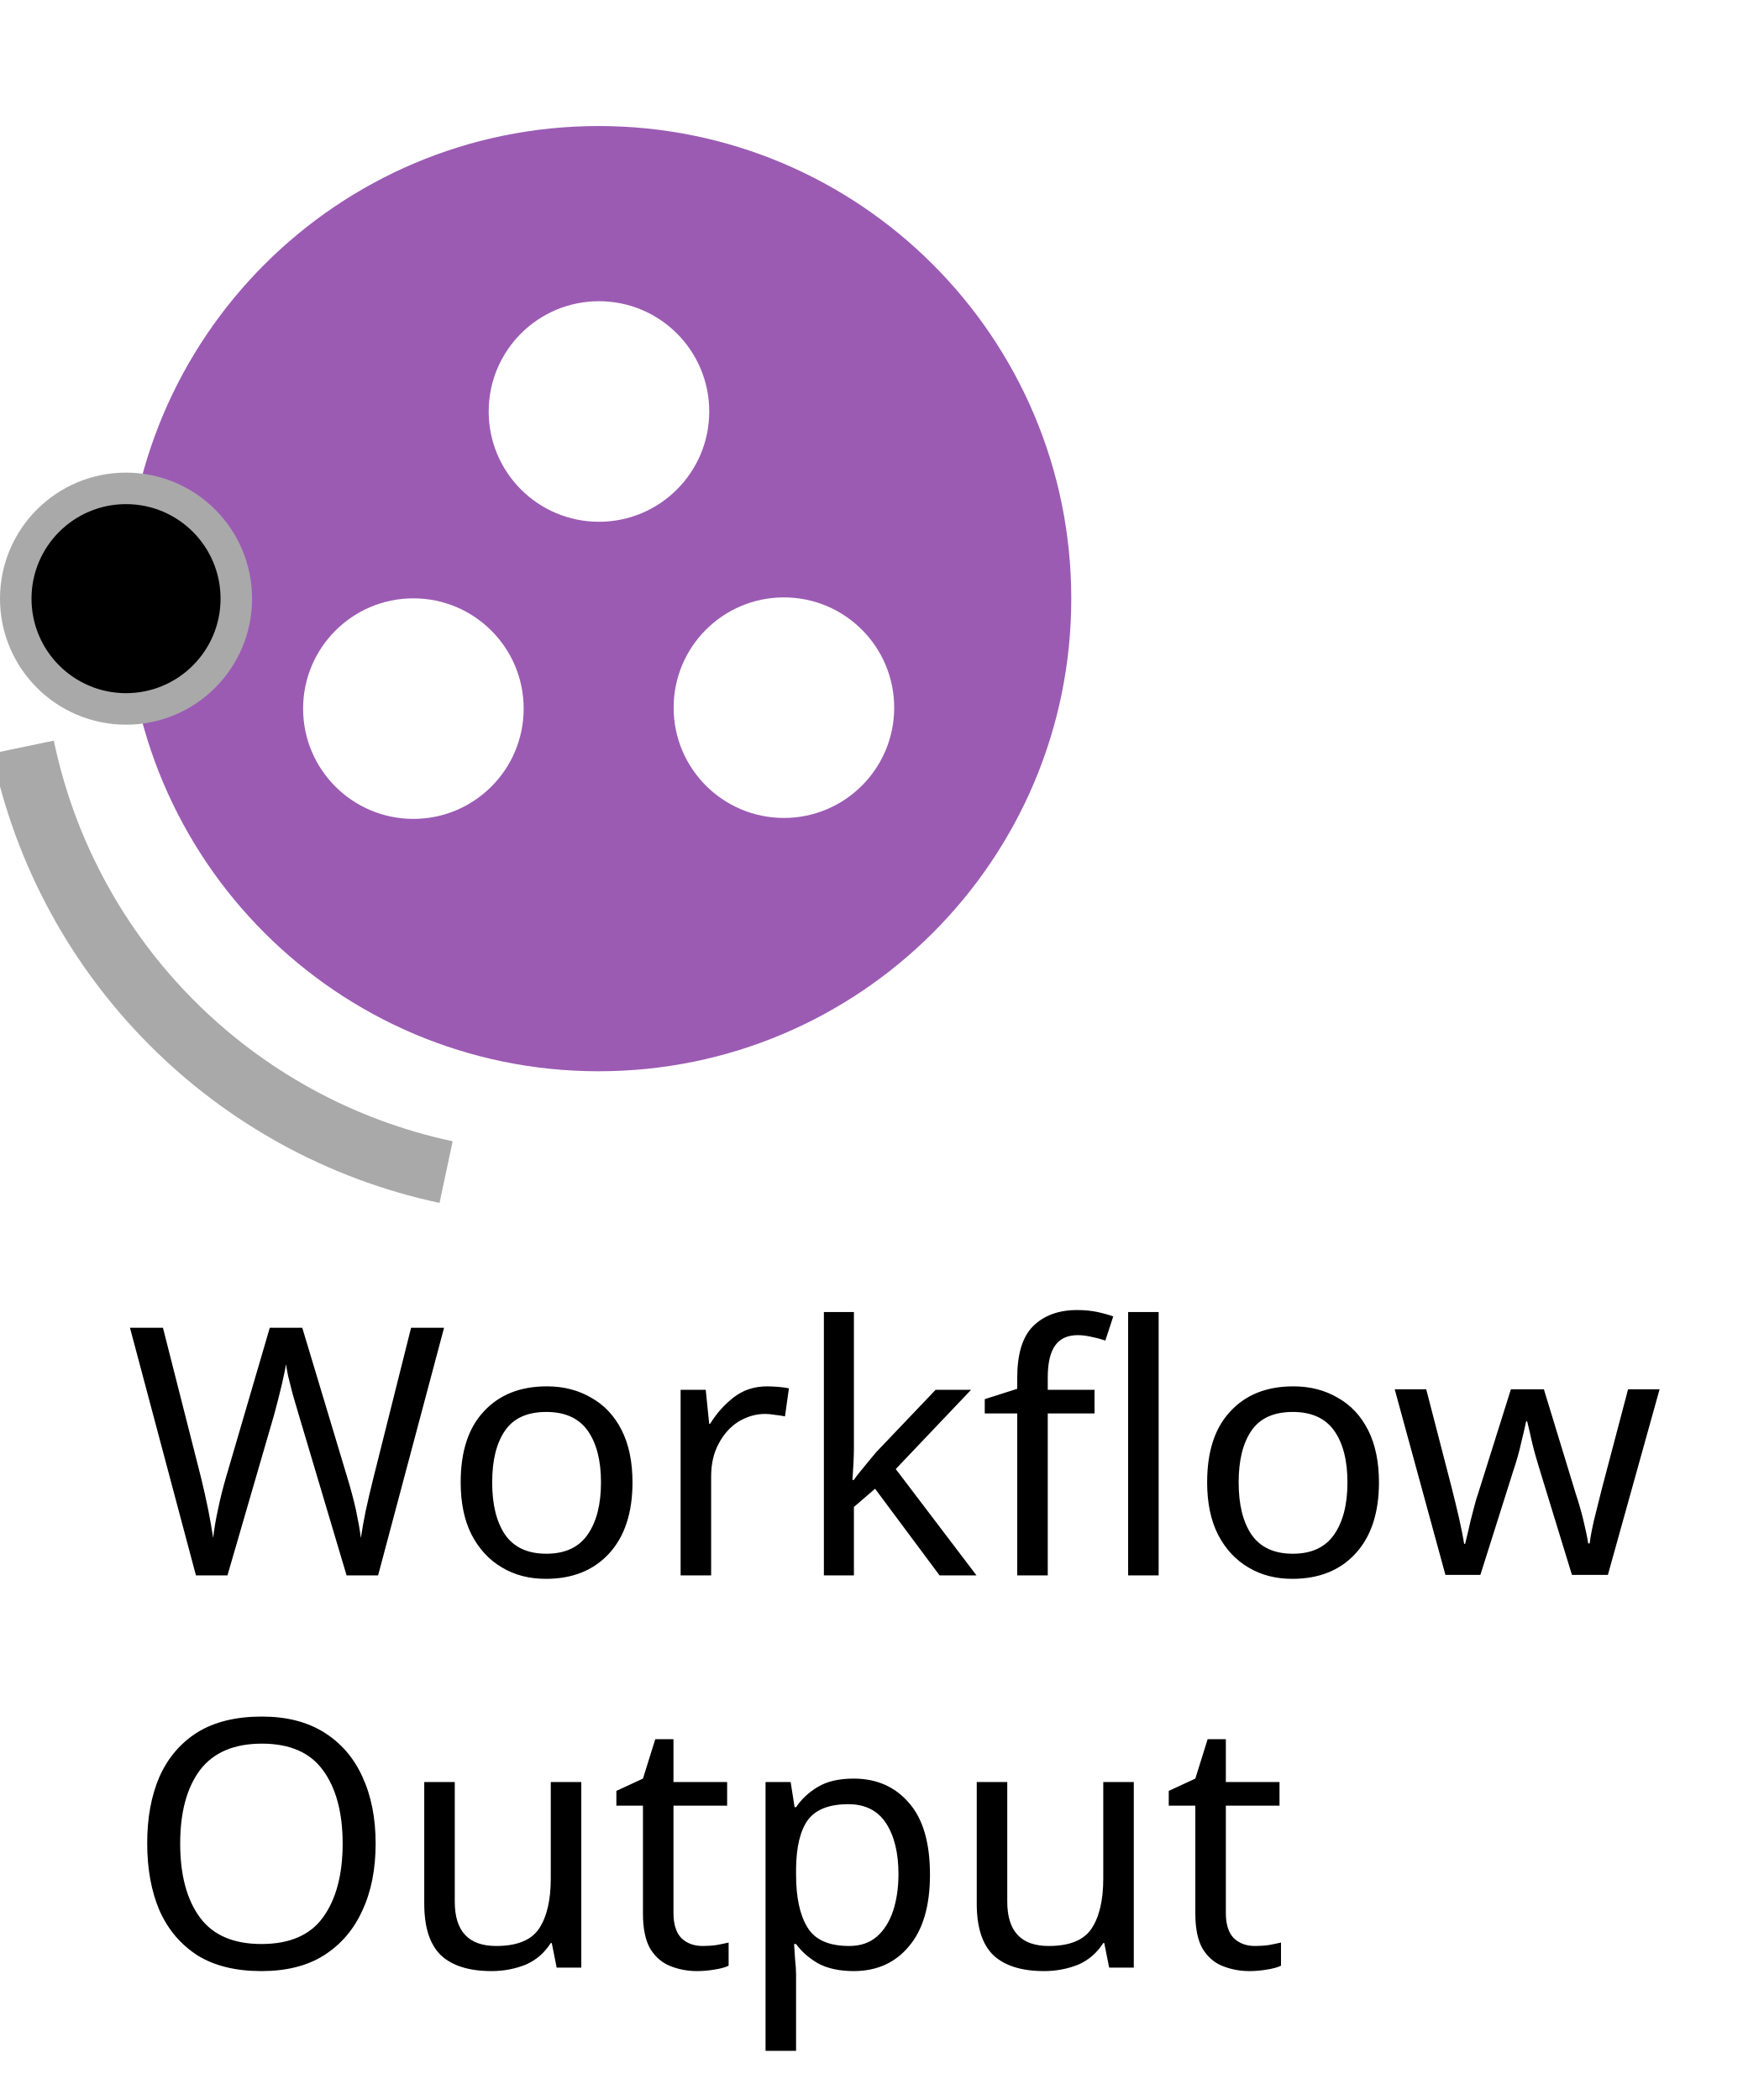
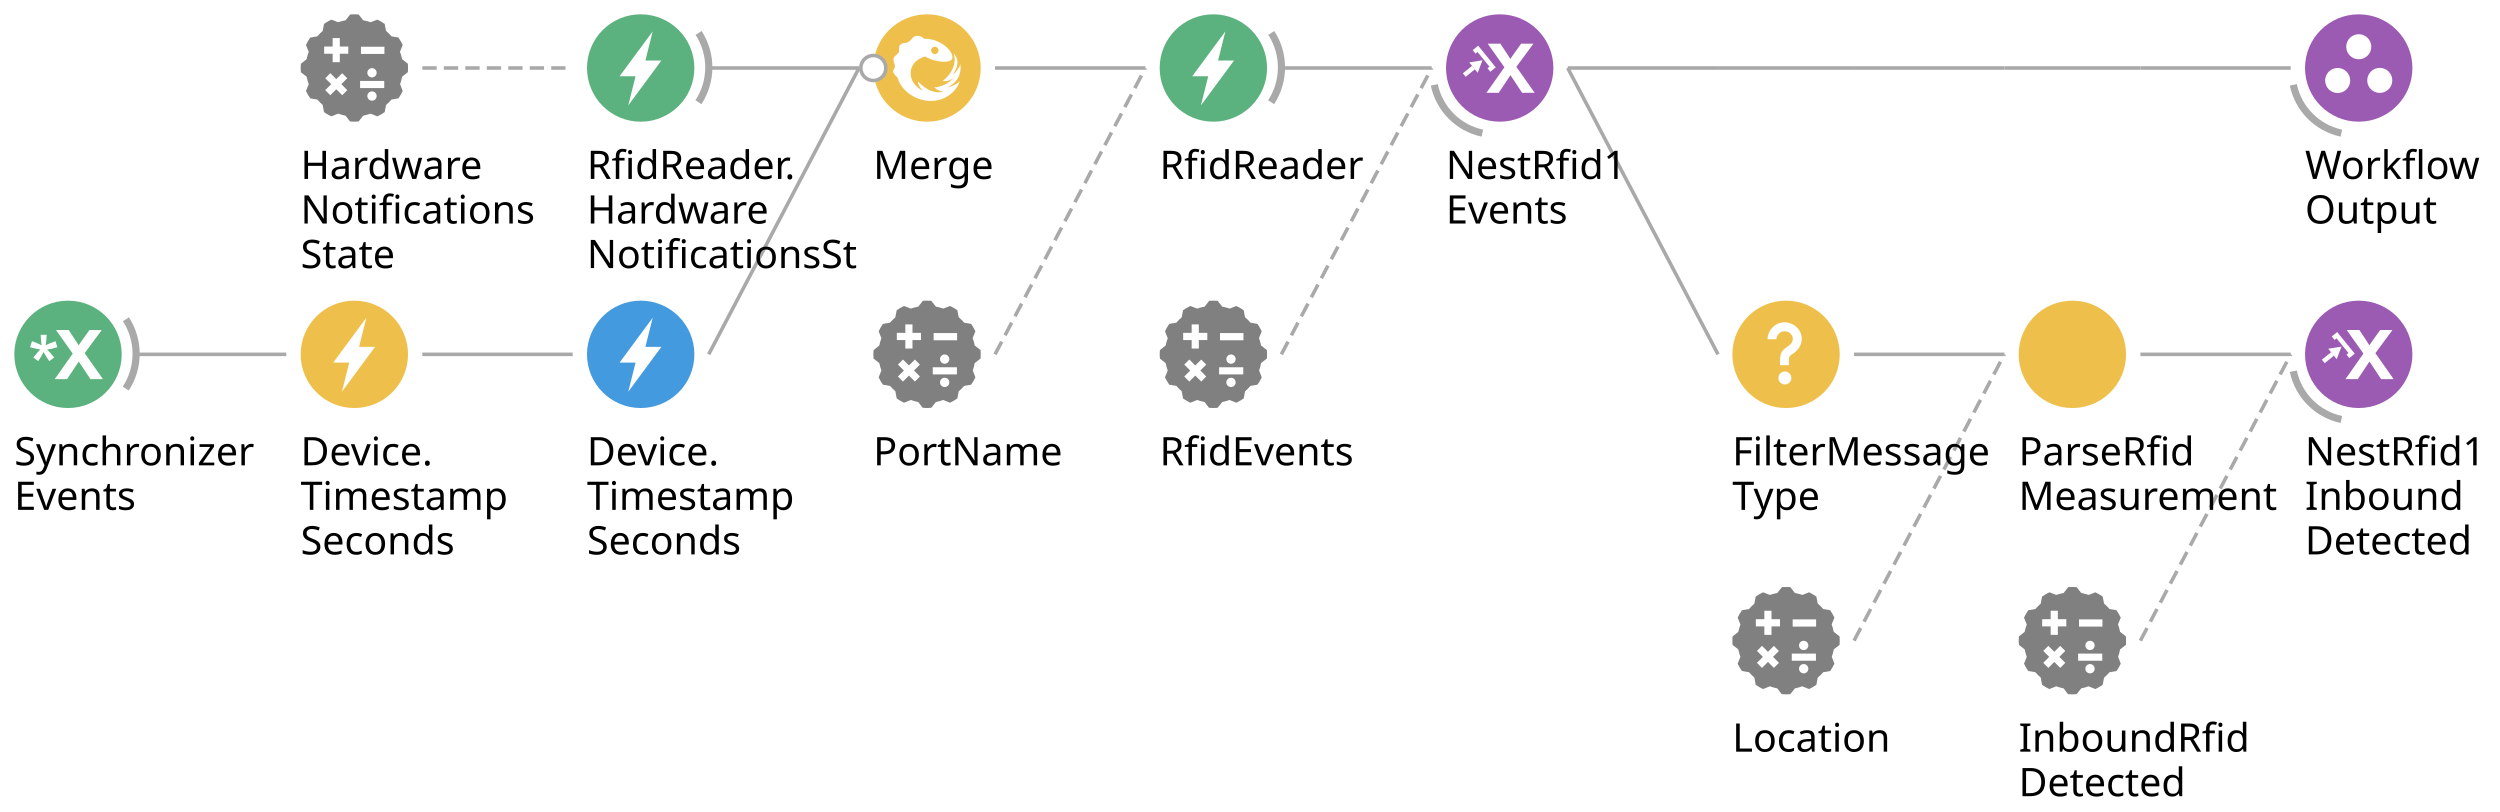
- <svg xmlns="http://www.w3.org/2000/svg" width="55.309" height="66.65" id="SvgGdi_output">
+ <svg xmlns="http://www.w3.org/2000/svg" width="698.473" height="226.65" id="SvgGdi_output">
  <rect id="background" height="100.00%" style="fill:rgb(255,255,255);" width="100.00%" y="0.00" x="0.00" />
  <g style="shape-rendering:auto;" id="root_group">
-     <path style="stroke:rgb(169,169,169);fill:none;stroke-linecap:butt;stroke-miterlimit:9;opacity:1;stroke-width:2;stroke-linejoin:miter;" transform="matrix(1.00 0.00 0.00 1.00 4.00 4.00 ) " id="92" d="M 10.158 33.2 C 3.405 31.759 -1.861 26.469 -3.271 19.71 " />
-     <ellipse id="93" cy="15.00" cx="15.00" transform="matrix(1.00 0.00 0.00 1.00 4.00 4.00 ) " rx="15.00" ry="15.00" style="stroke:none;opacity:1;fill:rgb(155,91,179);" />
-     <ellipse id="94" cy="9.06" cx="15.01" transform="matrix(1.00 0.00 0.00 1.00 4.00 4.00 ) " rx="3.50" ry="3.50" style="stroke:none;opacity:1;fill:rgb(255,255,255);" />
-     <ellipse id="95" cy="18.49" cx="9.12" transform="matrix(1.00 0.00 0.00 1.00 4.00 4.00 ) " rx="3.50" ry="3.50" style="stroke:none;opacity:1;fill:rgb(255,255,255);" />
-     <ellipse id="96" cy="18.46" cx="20.88" transform="matrix(1.00 0.00 0.00 1.00 4.00 4.00 ) " rx="3.50" ry="3.50" style="stroke:none;opacity:1;fill:rgb(255,255,255);" />
-     <ellipse id="97" cy="19.00" cx="4.00" rx="3.00" ry="3.00" style="stroke:rgb(169,169,169);fill:none;stroke-linecap:butt;stroke-miterlimit:9;opacity:1;stroke-width:2;stroke-linejoin:miter;" />
-     <ellipse id="98" cy="19.00" cx="4.00" rx="3.00" ry="3.00" style="stroke:none;opacity:1;fill:rgb(0,0,0);" />
-     <text id="99" transform="matrix(1.00 0.00 0.00 1.00 0.00 0.00 ) " x="4.00px" y="39.00px" style="stroke:none;clip-path:url(#101_text_clipper);font-family:Microsoft Sans Serif;fill:rgb(0,0,0);font-size:8.25pt;opacity:1;">
-       <tspan dy="8.25pt" id="103">Workflow</tspan>
-     </text>
-     <text id="105" transform="matrix(1.00 0.00 0.00 1.00 0.00 0.00 ) " x="4.00px" y="51.45px" style="stroke:none;clip-path:url(#107_text_clipper);font-family:Microsoft Sans Serif;fill:rgb(0,0,0);font-size:8.25pt;opacity:1;">
-       <tspan dy="8.25pt" id="109">Output</tspan>
+     <line y1="19.00" style="stroke:rgb(169,169,169);fill:none;stroke-linecap:butt;stroke-miterlimit:9;opacity:1;stroke-width:1;stroke-linejoin:miter;" id="69" x2="640.00" y2="19.00" x1="598.00" />
+     <line y1="99.00" style="stroke:rgb(169,169,169);fill:none;stroke-linecap:butt;stroke-miterlimit:9;opacity:1;stroke-width:1;stroke-linejoin:miter;" id="70" x2="640.00" y2="99.00" x1="598.00" />
+     <line y1="179.00" style="stroke-dasharray:4.00 2.00 ;stroke:rgb(169,169,169);fill:none;stroke-linecap:butt;stroke-miterlimit:9;opacity:1;stroke-width:1;stroke-linejoin:miter;" id="71" x2="640.00" y2="99.00" x1="598.00" />
+     <line y1="19.00" style="stroke:rgb(169,169,169);fill:none;stroke-linecap:butt;stroke-miterlimit:9;opacity:1;stroke-width:1;stroke-linejoin:miter;" id="72" x2="560.00" y2="19.00" x1="518.00" />
+     <line y1="99.00" style="stroke:rgb(169,169,169);fill:none;stroke-linecap:butt;stroke-miterlimit:9;opacity:1;stroke-width:1;stroke-linejoin:miter;" id="73" x2="560.00" y2="99.00" x1="518.00" />
+     <line y1="179.00" style="stroke-dasharray:4.00 2.00 ;stroke:rgb(169,169,169);fill:none;stroke-linecap:butt;stroke-miterlimit:9;opacity:1;stroke-width:1;stroke-linejoin:miter;" id="74" x2="560.00" y2="99.00" x1="518.00" />
+     <line y1="19.00" style="stroke:rgb(169,169,169);fill:none;stroke-linecap:butt;stroke-miterlimit:9;opacity:1;stroke-width:1;stroke-linejoin:miter;" id="75" x2="480.00" y2="19.00" x1="438.00" />
+     <line y1="19.00" style="stroke:rgb(169,169,169);fill:none;stroke-linecap:butt;stroke-miterlimit:9;opacity:1;stroke-width:1;stroke-linejoin:miter;" id="76" x2="480.00" y2="99.00" x1="438.00" />
+     <line y1="19.00" style="stroke:rgb(169,169,169);fill:none;stroke-linecap:butt;stroke-miterlimit:9;opacity:1;stroke-width:1;stroke-linejoin:miter;" id="77" x2="400.00" y2="19.00" x1="358.00" />
+     <line y1="99.00" style="stroke-dasharray:4.00 2.00 ;stroke:rgb(169,169,169);fill:none;stroke-linecap:butt;stroke-miterlimit:9;opacity:1;stroke-width:1;stroke-linejoin:miter;" id="78" x2="400.00" y2="19.00" x1="358.00" />
+     <line y1="19.00" style="stroke:rgb(169,169,169);fill:none;stroke-linecap:butt;stroke-miterlimit:9;opacity:1;stroke-width:1;stroke-linejoin:miter;" id="79" x2="320.00" y2="19.00" x1="278.00" />
+     <line y1="99.00" style="stroke-dasharray:4.00 2.00 ;stroke:rgb(169,169,169);fill:none;stroke-linecap:butt;stroke-miterlimit:9;opacity:1;stroke-width:1;stroke-linejoin:miter;" id="80" x2="320.00" y2="19.00" x1="278.00" />
+     <line y1="19.00" style="stroke:rgb(169,169,169);fill:none;stroke-linecap:butt;stroke-miterlimit:9;opacity:1;stroke-width:1;stroke-linejoin:miter;" id="81" x2="240.00" y2="19.00" x1="198.00" />
+     <line y1="99.00" style="stroke:rgb(169,169,169);fill:none;stroke-linecap:butt;stroke-miterlimit:9;opacity:1;stroke-width:1;stroke-linejoin:miter;" id="82" x2="240.00" y2="19.00" x1="198.00" />
+     <line y1="19.00" style="stroke-dasharray:4.00 2.00 ;stroke:rgb(169,169,169);fill:none;stroke-linecap:butt;stroke-miterlimit:9;opacity:1;stroke-width:1;stroke-linejoin:miter;" id="83" x2="160.00" y2="19.00" x1="118.00" />
+     <line y1="99.00" style="stroke:rgb(169,169,169);fill:none;stroke-linecap:butt;stroke-miterlimit:9;opacity:1;stroke-width:1;stroke-linejoin:miter;" id="84" x2="160.00" y2="99.00" x1="118.00" />
+     <line y1="99.00" style="stroke:rgb(169,169,169);fill:none;stroke-linecap:butt;stroke-miterlimit:9;opacity:1;stroke-width:1;stroke-linejoin:miter;" id="85" x2="80.00" y2="99.00" x1="38.00" />
+     <path d="M 10.158 33.2 C 3.405 31.759 -1.861 26.469 -3.271 19.71 " style="stroke:rgb(169,169,169);fill:none;stroke-linecap:butt;stroke-miterlimit:9;opacity:1;stroke-width:2;stroke-linejoin:miter;" transform="matrix(1.00 0.00 0.00 1.00 644.00 4.00 ) " id="86" />
+     <ellipse id="87" cy="15.00" cx="15.00" transform="matrix(1.00 0.00 0.00 1.00 644.00 4.00 ) " rx="15.00" ry="15.00" style="stroke:none;opacity:1;fill:rgb(155,91,179);" />
+     <ellipse id="88" cy="9.06" cx="15.01" transform="matrix(1.00 0.00 0.00 1.00 644.00 4.00 ) " rx="3.50" ry="3.50" style="stroke:none;opacity:1;fill:rgb(255,255,255);" />
+     <ellipse id="89" cy="18.49" cx="9.12" transform="matrix(1.00 0.00 0.00 1.00 644.00 4.00 ) " rx="3.50" ry="3.50" style="stroke:none;opacity:1;fill:rgb(255,255,255);" />
+     <ellipse id="90" cy="18.46" cx="20.88" transform="matrix(1.00 0.00 0.00 1.00 644.00 4.00 ) " rx="3.50" ry="3.50" style="stroke:none;opacity:1;fill:rgb(255,255,255);" />
+     <text id="91" transform="matrix(1.00 0.00 0.00 1.00 0.00 0.00 ) " x="644.00px" y="39.00px" style="stroke:none;clip-path:url(#93_text_clipper);font-family:Microsoft Sans Serif;fill:rgb(0,0,0);font-size:8.25pt;opacity:1;">
+       <tspan dy="8.25pt" id="95">Workflow</tspan>
+     </text>
+     <text id="97" transform="matrix(1.00 0.00 0.00 1.00 0.00 0.00 ) " x="644.00px" y="51.45px" style="stroke:none;clip-path:url(#99_text_clipper);font-family:Microsoft Sans Serif;fill:rgb(0,0,0);font-size:8.25pt;opacity:1;">
+       <tspan dy="8.25pt" id="101">Output</tspan>
+     </text>
+     <path d="M 10.158 33.2 C 3.405 31.759 -1.861 26.469 -3.271 19.71 " style="stroke:rgb(169,169,169);fill:none;stroke-linecap:butt;stroke-miterlimit:9;opacity:1;stroke-width:2;stroke-linejoin:miter;" transform="matrix(1.00 0.00 0.00 1.00 644.00 84.00 ) " id="103" />
+     <ellipse id="104" cy="15.00" cx="15.00" transform="matrix(1.00 0.00 0.00 1.00 644.00 84.00 ) " rx="15.00" ry="15.00" style="stroke:none;opacity:1;fill:rgb(155,91,179);" />
+     <path d="M 11.656 8.2 12 8.7 16.312 14.794 11.656 21.419 11.281 21.919 14.75 21.919 14.844 21.762 18 17.012 18.469 17.7 21.156 21.762 21.25 21.919 24.75 21.919 24.406 21.419 19.656 14.669 24.062 8.7 24.406 8.2 21 8.2 20.906 8.325 18.687 11.419 C 18.463 11.729 18.223 12.106 17.968 12.481 17.77 12.155 17.587 11.842 17.312 11.419 L 15.281 8.356 15.187 8.2 11.656 8.2 z " style="stroke:none;fill-rule:evenodd;opacity:1;fill:rgb(255,255,255);" transform="matrix(1.00 0.00 0.00 1.00 644.00 84.00 ) " id="105" />
+     <path d="M 7.859 10.494 8.895 9.651 13.019 14.722 11.989 15.56 " style="stroke:rgb(255,255,255);fill:none;stroke-linecap:butt;stroke-miterlimit:9;opacity:1;stroke-width:1.25;stroke-linejoin:miter;" transform="matrix(1.00 0.00 0.00 1.00 644.00 84.00 ) " id="106" />
+     <path d="M 5.1 16.975 7.688 14.871 " style="stroke:rgb(255,255,255);fill:none;stroke-linecap:butt;stroke-miterlimit:9;opacity:1;stroke-width:1.25;stroke-linejoin:miter;" transform="matrix(1.00 0.00 0.00 1.00 644.00 84.00 ) " id="107" />
+     <path d="M 8.85 16.342 6.485 13.434 10.186 12.839 9.518 14.591 z " style="stroke:none;fill-rule:evenodd;opacity:1;fill:rgb(255,255,255);" transform="matrix(1.00 0.00 0.00 1.00 644.00 84.00 ) " id="108" />
+     <text id="109" transform="matrix(1.00 0.00 0.00 1.00 0.00 0.00 ) " x="644.00px" y="119.00px" style="stroke:none;clip-path:url(#111_text_clipper);font-family:Microsoft Sans Serif;fill:rgb(0,0,0);font-size:8.25pt;opacity:1;">
+       <tspan dy="8.25pt" id="113">NestRfid1</tspan>
+     </text>
+     <text id="115" transform="matrix(1.00 0.00 0.00 1.00 0.00 0.00 ) " x="644.00px" y="131.45px" style="stroke:none;clip-path:url(#117_text_clipper);font-family:Microsoft Sans Serif;fill:rgb(0,0,0);font-size:8.25pt;opacity:1;">
+       <tspan dy="8.25pt" id="119">Inbound</tspan>
+     </text>
+     <text id="121" transform="matrix(1.00 0.00 0.00 1.00 0.00 0.00 ) " x="644.00px" y="143.90px" style="stroke:none;clip-path:url(#123_text_clipper);font-family:Microsoft Sans Serif;fill:rgb(0,0,0);font-size:8.25pt;opacity:1;">
+       <tspan dy="8.25pt" id="125">Detected</tspan>
+     </text>
+     <line y1="19.00" style="stroke:rgb(169,169,169);fill:none;stroke-linecap:butt;stroke-miterlimit:9;opacity:1;stroke-width:1;stroke-linejoin:miter;" id="127" x2="598.00" y2="19.00" x1="560.00" />
+     <ellipse id="128" cy="15.00" cx="15.00" rx="15.00" ry="15.00" style="stroke:none;opacity:1;fill:rgb(238,192,75);" transform="matrix(1.00 0.00 0.00 1.00 564.00 84.00 ) " />
+     <text id="129" transform="matrix(1.00 0.00 0.00 1.00 0.00 0.00 ) " x="564.00px" y="119.00px" style="stroke:none;clip-path:url(#131_text_clipper);font-family:Microsoft Sans Serif;fill:rgb(0,0,0);font-size:8.25pt;opacity:1;">
+       <tspan dy="8.25pt" id="133">ParseRfid</tspan>
+     </text>
+     <text id="135" transform="matrix(1.00 0.00 0.00 1.00 0.00 0.00 ) " x="564.00px" y="131.45px" style="stroke:none;clip-path:url(#137_text_clipper);font-family:Microsoft Sans Serif;fill:rgb(0,0,0);font-size:8.25pt;opacity:1;">
+       <tspan dy="8.25pt" id="139">Measurement</tspan>
+     </text>
+     <path d="M 15 0 C 15.401 0 15.794 0 16.187 0.033 L 17.476 1.671 C 18.195 1.804 18.878 1.977 19.552 2.218 L 21.429 1.483 C 22.14 1.823 22.829 2.227 23.473 2.67 L 23.849 4.621 C 24.395 5.087 24.913 5.605 25.379 6.151 L 27.33 6.494 C 27.773 7.138 28.177 7.861 28.517 8.571 L 27.746 10.448 C 27.987 11.122 28.196 11.805 28.329 12.523 L 29.967 13.813 C 29.998 14.206 30 14.599 30 15 30 15.392 29.997 15.769 29.967 16.154 L 28.329 17.44 C 28.198 18.146 28.017 18.852 27.782 19.516 L 28.517 21.429 C 28.176 22.143 27.775 22.826 27.33 23.473 L 25.379 23.813 C 24.913 24.358 24.395 24.877 23.849 25.342 L 23.473 27.33 C 22.828 27.774 22.14 28.177 21.429 28.517 L 19.516 27.746 C 18.851 27.982 18.184 28.198 17.476 28.329 L 16.187 29.934 C 15.793 29.965 15.401 30 15 30 14.599 30 14.173 29.966 13.78 29.934 L 12.56 28.329 C 11.862 28.2 11.141 27.977 10.484 27.746 L 8.571 28.517 C 7.856 28.176 7.174 27.776 6.527 27.33 L 6.151 25.306 C 5.617 24.848 5.114 24.348 4.658 23.813 L 2.67 23.473 C 2.225 22.826 1.824 22.143 1.483 21.429 L 2.254 19.516 C 2.023 18.859 1.8 18.138 1.671 17.44 L 0.066 16.187 C 0.035 15.794 -9.272993E-05 15.401 -9.272993E-05 15 -9.272993E-05 14.599 0.035 14.206 0.066 13.813 L 1.671 12.524 C 1.802 11.816 2.019 11.149 2.254 10.484 L 1.483 8.571 C 1.823 7.861 2.227 7.138 2.67 6.494 L 4.658 6.151 C 5.114 5.616 5.617 5.116 6.151 4.658 L 6.527 2.67 C 7.174 2.225 7.857 1.824 8.571 1.483 L 10.484 2.218 C 11.148 1.983 11.854 1.802 12.56 1.671 L 13.846 0.033 C 14.231 0.003 14.608 -0 15 -0 z " style="stroke:none;fill-rule:evenodd;opacity:1;fill:rgb(128,128,128);" transform="matrix(1.00 0.00 0.00 1.00 564.00 164.00 ) " id="141" />
+     <path d="M 16.849 10.062 23.403 10.062 M 16.604 19.608 23.351 19.608 M 12.307 17.162 7.572 21.897 M 7.577 17.152 12.317 21.892 M 6.564 10.005 13.309 10.005 M 9.937 6.629 9.937 13.381 " style="stroke:rgb(255,255,255);fill:none;stroke-linecap:butt;stroke-miterlimit:9;opacity:1;stroke-width:2;stroke-linejoin:miter;" transform="matrix(1.00 0.00 0.00 1.00 564.00 164.00 ) " id="142" />
+     <ellipse id="143" cy="16.33" cx="19.93" transform="matrix(1.00 0.00 0.00 1.00 564.00 164.00 ) " rx="1.30" ry="1.30" style="stroke:none;opacity:1;fill:rgb(255,255,255);" />
+     <ellipse id="144" cy="22.83" cx="19.93" transform="matrix(1.00 0.00 0.00 1.00 564.00 164.00 ) " rx="1.30" ry="1.30" style="stroke:none;opacity:1;fill:rgb(255,255,255);" />
+     <text id="145" transform="matrix(1.00 0.00 0.00 1.00 0.00 0.00 ) " x="564.00px" y="199.00px" style="stroke:none;clip-path:url(#147_text_clipper);font-family:Microsoft Sans Serif;fill:rgb(0,0,0);font-size:8.25pt;opacity:1;">
+       <tspan dy="8.25pt" id="149">InboundRfid</tspan>
+     </text>
+     <text id="151" transform="matrix(1.00 0.00 0.00 1.00 0.00 0.00 ) " x="564.00px" y="211.45px" style="stroke:none;clip-path:url(#153_text_clipper);font-family:Microsoft Sans Serif;fill:rgb(0,0,0);font-size:8.25pt;opacity:1;">
+       <tspan dy="8.25pt" id="155">Detected</tspan>
+     </text>
+     <line y1="19.00" style="stroke:rgb(169,169,169);fill:none;stroke-linecap:butt;stroke-miterlimit:9;opacity:1;stroke-width:1;stroke-linejoin:miter;" id="157" x2="518.00" y2="19.00" x1="480.00" />
+     <ellipse id="158" cy="15.00" cx="15.00" transform="matrix(1.00 0.00 0.00 1.00 484.00 84.00 ) " rx="15.00" ry="15.00" style="stroke:none;opacity:1;fill:rgb(238,192,75);" />
+     <path transform="matrix(1.00 0.00 0.00 1.00 484.00 84.00 ) " id="159" d="M 11.061 10.763 C 11.061 9.35 12.245 7.723 13.78 7.401 15.414 6.989 17.287 7.882 17.908 9.468 18.474 10.803 17.972 12.433 16.845 13.312 16.166 13.954 15.139 14.281 14.764 15.203 14.482 16.114 14.561 17.153 14.563 18.033 " style="stroke:rgb(255,255,255);fill:none;stroke-linecap:butt;stroke-miterlimit:9;opacity:1;stroke-width:2.5;stroke-linejoin:miter;" />
+     <ellipse id="160" cy="21.60" cx="14.68" transform="matrix(1.00 0.00 0.00 1.00 484.00 84.00 ) " rx="1.81" ry="1.81" style="stroke:none;opacity:1;fill:rgb(255,255,255);" />
+     <text id="161" transform="matrix(1.00 0.00 0.00 1.00 0.00 0.00 ) " x="484.00px" y="119.00px" style="stroke:none;clip-path:url(#163_text_clipper);font-family:Microsoft Sans Serif;fill:rgb(0,0,0);font-size:8.25pt;opacity:1;">
+       <tspan dy="8.25pt" id="165">FilterMessage</tspan>
+     </text>
+     <text id="167" transform="matrix(1.00 0.00 0.00 1.00 0.00 0.00 ) " x="484.00px" y="131.45px" style="stroke:none;clip-path:url(#169_text_clipper);font-family:Microsoft Sans Serif;fill:rgb(0,0,0);font-size:8.25pt;opacity:1;">
+       <tspan dy="8.25pt" id="171">Type</tspan>
+     </text>
+     <path d="M 15 0 C 15.401 0 15.794 0 16.187 0.033 L 17.476 1.671 C 18.195 1.804 18.878 1.977 19.552 2.218 L 21.429 1.483 C 22.14 1.823 22.829 2.227 23.473 2.67 L 23.849 4.621 C 24.395 5.087 24.913 5.605 25.379 6.151 L 27.33 6.494 C 27.773 7.138 28.177 7.861 28.517 8.571 L 27.746 10.448 C 27.987 11.122 28.196 11.805 28.329 12.523 L 29.967 13.813 C 29.998 14.206 30 14.599 30 15 30 15.392 29.997 15.769 29.967 16.154 L 28.329 17.44 C 28.198 18.146 28.017 18.852 27.782 19.516 L 28.517 21.429 C 28.176 22.143 27.775 22.826 27.33 23.473 L 25.379 23.813 C 24.913 24.358 24.395 24.877 23.849 25.342 L 23.473 27.33 C 22.828 27.774 22.14 28.177 21.429 28.517 L 19.516 27.746 C 18.851 27.982 18.184 28.198 17.476 28.329 L 16.187 29.934 C 15.793 29.965 15.401 30 15 30 14.599 30 14.173 29.966 13.78 29.934 L 12.56 28.329 C 11.862 28.2 11.141 27.977 10.484 27.746 L 8.571 28.517 C 7.856 28.176 7.174 27.776 6.527 27.33 L 6.151 25.306 C 5.617 24.848 5.114 24.348 4.658 23.813 L 2.67 23.473 C 2.225 22.826 1.824 22.143 1.483 21.429 L 2.254 19.516 C 2.023 18.859 1.8 18.138 1.671 17.44 L 0.066 16.187 C 0.035 15.794 -9.272993E-05 15.401 -9.272993E-05 15 -9.272993E-05 14.599 0.035 14.206 0.066 13.813 L 1.671 12.524 C 1.802 11.816 2.019 11.149 2.254 10.484 L 1.483 8.571 C 1.823 7.861 2.227 7.138 2.67 6.494 L 4.658 6.151 C 5.114 5.616 5.617 5.116 6.151 4.658 L 6.527 2.67 C 7.174 2.225 7.857 1.824 8.571 1.483 L 10.484 2.218 C 11.148 1.983 11.854 1.802 12.56 1.671 L 13.846 0.033 C 14.231 0.003 14.608 -0 15 -0 z " style="stroke:none;fill-rule:evenodd;opacity:1;fill:rgb(128,128,128);" transform="matrix(1.00 0.00 0.00 1.00 484.00 164.00 ) " id="173" />
+     <path d="M 16.849 10.062 23.403 10.062 M 16.604 19.608 23.351 19.608 M 12.307 17.162 7.572 21.897 M 7.577 17.152 12.317 21.892 M 6.564 10.005 13.309 10.005 M 9.937 6.629 9.937 13.381 " style="stroke:rgb(255,255,255);fill:none;stroke-linecap:butt;stroke-miterlimit:9;opacity:1;stroke-width:2;stroke-linejoin:miter;" transform="matrix(1.00 0.00 0.00 1.00 484.00 164.00 ) " id="174" />
+     <ellipse id="175" cy="16.33" cx="19.93" transform="matrix(1.00 0.00 0.00 1.00 484.00 164.00 ) " rx="1.30" ry="1.30" style="stroke:none;opacity:1;fill:rgb(255,255,255);" />
+     <ellipse id="176" cy="22.83" cx="19.93" transform="matrix(1.00 0.00 0.00 1.00 484.00 164.00 ) " rx="1.30" ry="1.30" style="stroke:none;opacity:1;fill:rgb(255,255,255);" />
+     <text id="177" transform="matrix(1.00 0.00 0.00 1.00 0.00 0.00 ) " x="484.00px" y="199.00px" style="stroke:none;clip-path:url(#179_text_clipper);font-family:Microsoft Sans Serif;fill:rgb(0,0,0);font-size:8.25pt;opacity:1;">
+       <tspan dy="8.25pt" id="181">Location</tspan>
+     </text>
+     <path d="M 10.158 33.2 C 3.405 31.759 -1.861 26.469 -3.271 19.71 " style="stroke:rgb(169,169,169);fill:none;stroke-linecap:butt;stroke-miterlimit:9;opacity:1;stroke-width:2;stroke-linejoin:miter;" transform="matrix(1.00 0.00 0.00 1.00 404.00 4.00 ) " id="183" />
+     <ellipse id="184" cy="15.00" cx="15.00" transform="matrix(1.00 0.00 0.00 1.00 404.00 4.00 ) " rx="15.00" ry="15.00" style="stroke:none;opacity:1;fill:rgb(155,91,179);" />
+     <path d="M 11.656 8.2 12 8.7 16.312 14.794 11.656 21.419 11.281 21.919 14.75 21.919 14.844 21.762 18 17.012 18.469 17.7 21.156 21.762 21.25 21.919 24.75 21.919 24.406 21.419 19.656 14.669 24.062 8.7 24.406 8.2 21 8.2 20.906 8.325 18.687 11.419 C 18.463 11.729 18.223 12.106 17.968 12.481 17.77 12.155 17.587 11.842 17.312 11.419 L 15.281 8.356 15.187 8.2 11.656 8.2 z " style="stroke:none;fill-rule:evenodd;opacity:1;fill:rgb(255,255,255);" transform="matrix(1.00 0.00 0.00 1.00 404.00 4.00 ) " id="185" />
+     <path d="M 7.859 10.494 8.895 9.651 13.019 14.722 11.989 15.56 " style="stroke:rgb(255,255,255);fill:none;stroke-linecap:butt;stroke-miterlimit:9;opacity:1;stroke-width:1.25;stroke-linejoin:miter;" transform="matrix(1.00 0.00 0.00 1.00 404.00 4.00 ) " id="186" />
+     <path d="M 5.1 16.975 7.688 14.871 " style="stroke:rgb(255,255,255);fill:none;stroke-linecap:butt;stroke-miterlimit:9;opacity:1;stroke-width:1.25;stroke-linejoin:miter;" transform="matrix(1.00 0.00 0.00 1.00 404.00 4.00 ) " id="187" />
+     <path d="M 8.85 16.342 6.485 13.434 10.186 12.839 9.518 14.591 z " style="stroke:none;fill-rule:evenodd;opacity:1;fill:rgb(255,255,255);" transform="matrix(1.00 0.00 0.00 1.00 404.00 4.00 ) " id="188" />
+     <text id="189" transform="matrix(1.00 0.00 0.00 1.00 0.00 0.00 ) " x="404.00px" y="39.00px" style="stroke:none;clip-path:url(#191_text_clipper);font-family:Microsoft Sans Serif;fill:rgb(0,0,0);font-size:8.25pt;opacity:1;">
+       <tspan dy="8.25pt" id="193">NestRfid1</tspan>
+     </text>
+     <text id="195" transform="matrix(1.00 0.00 0.00 1.00 0.00 0.00 ) " x="404.00px" y="51.45px" style="stroke:none;clip-path:url(#197_text_clipper);font-family:Microsoft Sans Serif;fill:rgb(0,0,0);font-size:8.25pt;opacity:1;">
+       <tspan dy="8.25pt" id="199">Events</tspan>
+     </text>
+     <path d="M 31.179 5.2 C 34.998 11.092 34.981 18.682 31.136 24.557 " style="stroke:rgb(169,169,169);fill:none;stroke-linecap:butt;stroke-miterlimit:9;opacity:1;stroke-width:2;stroke-linejoin:miter;" transform="matrix(1.00 0.00 0.00 1.00 324.00 4.00 ) " id="201" />
+     <ellipse id="202" cy="15.00" cx="15.00" transform="matrix(1.00 0.00 0.00 1.00 324.00 4.00 ) " rx="15.00" ry="15.00" style="stroke:none;opacity:1;fill:rgb(91,178,126);" />
+     <path d="M 11.529 25.444 20.783 12.908 16.32 12.908 18.355 4.769 9.101 17.305 13.564 17.305 z " style="stroke:none;fill-rule:evenodd;opacity:1;fill:rgb(255,255,255);" transform="matrix(1.00 0.00 0.00 1.00 324.00 4.00 ) " id="203" />
+     <text id="204" transform="matrix(1.00 0.00 0.00 1.00 0.00 0.00 ) " x="324.00px" y="39.00px" style="stroke:none;clip-path:url(#206_text_clipper);font-family:Microsoft Sans Serif;fill:rgb(0,0,0);font-size:8.25pt;opacity:1;">
+       <tspan dy="8.25pt" id="208">RfidReader</tspan>
+     </text>
+     <path d="M 15 0 C 15.401 0 15.794 0 16.187 0.033 L 17.476 1.671 C 18.195 1.804 18.878 1.977 19.552 2.218 L 21.429 1.483 C 22.14 1.823 22.829 2.227 23.473 2.67 L 23.849 4.621 C 24.395 5.087 24.913 5.605 25.379 6.151 L 27.33 6.494 C 27.773 7.138 28.177 7.861 28.517 8.571 L 27.746 10.448 C 27.987 11.122 28.196 11.805 28.329 12.523 L 29.967 13.813 C 29.998 14.206 30 14.599 30 15 30 15.392 29.997 15.769 29.967 16.154 L 28.329 17.44 C 28.198 18.146 28.017 18.852 27.782 19.516 L 28.517 21.429 C 28.176 22.143 27.775 22.826 27.33 23.473 L 25.379 23.813 C 24.913 24.358 24.395 24.877 23.849 25.342 L 23.473 27.33 C 22.828 27.774 22.14 28.177 21.429 28.517 L 19.516 27.746 C 18.851 27.982 18.184 28.198 17.476 28.329 L 16.187 29.934 C 15.793 29.965 15.401 30 15 30 14.599 30 14.173 29.966 13.78 29.934 L 12.56 28.329 C 11.862 28.2 11.141 27.977 10.484 27.746 L 8.571 28.517 C 7.856 28.176 7.174 27.776 6.527 27.33 L 6.151 25.306 C 5.617 24.848 5.114 24.348 4.658 23.813 L 2.67 23.473 C 2.225 22.826 1.824 22.143 1.483 21.429 L 2.254 19.516 C 2.023 18.859 1.8 18.138 1.671 17.44 L 0.066 16.187 C 0.035 15.794 -9.272993E-05 15.401 -9.272993E-05 15 -9.272993E-05 14.599 0.035 14.206 0.066 13.813 L 1.671 12.524 C 1.802 11.816 2.019 11.149 2.254 10.484 L 1.483 8.571 C 1.823 7.861 2.227 7.138 2.67 6.494 L 4.658 6.151 C 5.114 5.616 5.617 5.116 6.151 4.658 L 6.527 2.67 C 7.174 2.225 7.857 1.824 8.571 1.483 L 10.484 2.218 C 11.148 1.983 11.854 1.802 12.56 1.671 L 13.846 0.033 C 14.231 0.003 14.608 -0 15 -0 z " style="stroke:none;fill-rule:evenodd;opacity:1;fill:rgb(128,128,128);" transform="matrix(1.00 0.00 0.00 1.00 324.00 84.00 ) " id="210" />
+     <path d="M 16.849 10.062 23.403 10.062 M 16.604 19.608 23.351 19.608 M 12.307 17.162 7.572 21.897 M 7.577 17.152 12.317 21.892 M 6.564 10.005 13.309 10.005 M 9.937 6.629 9.937 13.381 " style="stroke:rgb(255,255,255);fill:none;stroke-linecap:butt;stroke-miterlimit:9;opacity:1;stroke-width:2;stroke-linejoin:miter;" transform="matrix(1.00 0.00 0.00 1.00 324.00 84.00 ) " id="211" />
+     <ellipse id="212" cy="16.33" cx="19.93" transform="matrix(1.00 0.00 0.00 1.00 324.00 84.00 ) " rx="1.30" ry="1.30" style="stroke:none;opacity:1;fill:rgb(255,255,255);" />
+     <ellipse id="213" cy="22.83" cx="19.93" transform="matrix(1.00 0.00 0.00 1.00 324.00 84.00 ) " rx="1.30" ry="1.30" style="stroke:none;opacity:1;fill:rgb(255,255,255);" />
+     <text id="214" transform="matrix(1.00 0.00 0.00 1.00 0.00 0.00 ) " x="324.00px" y="119.00px" style="stroke:none;clip-path:url(#216_text_clipper);font-family:Microsoft Sans Serif;fill:rgb(0,0,0);font-size:8.25pt;opacity:1;">
+       <tspan dy="8.25pt" id="218">RfidEvents</tspan>
+     </text>
+     <ellipse id="220" cy="15.00" cx="15.00" transform="matrix(1.00 0.00 0.00 1.00 244.00 4.00 ) " rx="15.00" ry="15.00" style="stroke:none;opacity:1;fill:rgb(238,192,75);" />
+     <path style="stroke:none;fill-rule:evenodd;opacity:1;fill:rgb(255,255,255);" transform="matrix(1.00 0.00 0.00 1.00 244.00 4.00 ) " id="221" d="M 12.246 6.014 12.246 6.02 C 12.058 6.02 11.895 6.04 11.767 6.066 10.869 6.353 10.896 6.934 9.877 7.686 8.863 8.264 8.353 7.82 7.615 8.42 6.878 9.016 7.393 10.383 7.084 10.648 6.777 11.18 5.826 11.655 5.652 12.326 5.509 13.185 6.042 13.797 6.021 14.533 6.083 15.146 5.411 15.495 5.508 15.992 5.797 16.804 6.354 17.292 6.617 17.518 6.663 17.55 6.7 17.599 6.715 17.602 6.791 17.792 6.859 17.986 6.955 18.166 6.95 18.14 6.949 18.114 6.943 18.088 6.998 18.305 7.055 18.524 7.133 18.738 8.683 22.099 12.814 24.686 17.342 24.117 19.541 23.848 22.824 22.332 24.166 18.738 23.22 19.587 21.532 20.324 20.777 20.381 23.33 19.105 24.707 16.937 24.32 13.975 23.792 15.233 23.093 16.201 22.221 16.865 24.075 13.976 23.757 12.481 22.385 10.84 23.366 13.539 22.097 16.534 19.332 18.664 20.452 18.785 21.517 18.516 22.502 17.713 21.013 19.374 19.15 20.208 17.014 20.436 18.034 21.303 19.018 21.695 19.959 21.527 17.345 22.249 15.155 21.454 12.49 18.801 12.351 19.515 13.105 20.628 13.883 21.338 9.373 19.383 8.976 13.296 14.469 11.793 14.472 11.793 14.475 11.794 14.478 11.793 17.75 13.707 21.865 13.581 22.051 12.344 22.509 10.861 19.965 7.805 16.162 7.008 15.462 6.871 14.792 6.817 14.154 6.836 14.167 6.836 14.179 6.836 14.191 6.826 13.584 6.177 12.81 6.012 12.246 6.014 z M 17.178 9.047 C 17.724 9.047 18.223 9.544 18.223 10.09 18.223 10.636 17.724 11.133 17.178 11.133 16.632 11.133 16.135 10.636 16.135 10.09 16.135 9.544 16.632 9.047 17.178 9.047 z " />
+     <ellipse id="222" cy="19.00" cx="244.00" rx="3.00" ry="3.00" style="stroke:rgb(169,169,169);fill:none;stroke-linecap:butt;stroke-miterlimit:9;opacity:1;stroke-width:2;stroke-linejoin:miter;" />
+     <ellipse id="223" cy="19.00" cx="244.00" rx="3.00" ry="3.00" style="stroke:none;opacity:1;fill:rgb(255,255,255);" />
+     <text id="224" transform="matrix(1.00 0.00 0.00 1.00 0.00 0.00 ) " x="244.00px" y="39.00px" style="stroke:none;clip-path:url(#226_text_clipper);font-family:Microsoft Sans Serif;fill:rgb(0,0,0);font-size:8.25pt;opacity:1;">
+       <tspan dy="8.25pt" id="228">Merge</tspan>
+     </text>
+     <path d="M 15 0 C 15.401 0 15.794 0 16.187 0.033 L 17.476 1.671 C 18.195 1.804 18.878 1.977 19.552 2.218 L 21.429 1.483 C 22.14 1.823 22.829 2.227 23.473 2.67 L 23.849 4.621 C 24.395 5.087 24.913 5.605 25.379 6.151 L 27.33 6.494 C 27.773 7.138 28.177 7.861 28.517 8.571 L 27.746 10.448 C 27.987 11.122 28.196 11.805 28.329 12.523 L 29.967 13.813 C 29.998 14.206 30 14.599 30 15 30 15.392 29.997 15.769 29.967 16.154 L 28.329 17.44 C 28.198 18.146 28.017 18.852 27.782 19.516 L 28.517 21.429 C 28.176 22.143 27.775 22.826 27.33 23.473 L 25.379 23.813 C 24.913 24.358 24.395 24.877 23.849 25.342 L 23.473 27.33 C 22.828 27.774 22.14 28.177 21.429 28.517 L 19.516 27.746 C 18.851 27.982 18.184 28.198 17.476 28.329 L 16.187 29.934 C 15.793 29.965 15.401 30 15 30 14.599 30 14.173 29.966 13.78 29.934 L 12.56 28.329 C 11.862 28.2 11.141 27.977 10.484 27.746 L 8.571 28.517 C 7.856 28.176 7.174 27.776 6.527 27.33 L 6.151 25.306 C 5.617 24.848 5.114 24.348 4.658 23.813 L 2.67 23.473 C 2.225 22.826 1.824 22.143 1.483 21.429 L 2.254 19.516 C 2.023 18.859 1.8 18.138 1.671 17.44 L 0.066 16.187 C 0.035 15.794 -9.272993E-05 15.401 -9.272993E-05 15 -9.272993E-05 14.599 0.035 14.206 0.066 13.813 L 1.671 12.524 C 1.802 11.816 2.019 11.149 2.254 10.484 L 1.483 8.571 C 1.823 7.861 2.227 7.138 2.67 6.494 L 4.658 6.151 C 5.114 5.616 5.617 5.116 6.151 4.658 L 6.527 2.67 C 7.174 2.225 7.857 1.824 8.571 1.483 L 10.484 2.218 C 11.148 1.983 11.854 1.802 12.56 1.671 L 13.846 0.033 C 14.231 0.003 14.608 -0 15 -0 z " style="stroke:none;fill-rule:evenodd;opacity:1;fill:rgb(128,128,128);" transform="matrix(1.00 0.00 0.00 1.00 244.00 84.00 ) " id="230" />
+     <path d="M 16.849 10.062 23.403 10.062 M 16.604 19.608 23.351 19.608 M 12.307 17.162 7.572 21.897 M 7.577 17.152 12.317 21.892 M 6.564 10.005 13.309 10.005 M 9.937 6.629 9.937 13.381 " style="stroke:rgb(255,255,255);fill:none;stroke-linecap:butt;stroke-miterlimit:9;opacity:1;stroke-width:2;stroke-linejoin:miter;" transform="matrix(1.00 0.00 0.00 1.00 244.00 84.00 ) " id="231" />
+     <ellipse id="232" cy="16.33" cx="19.93" transform="matrix(1.00 0.00 0.00 1.00 244.00 84.00 ) " rx="1.30" ry="1.30" style="stroke:none;opacity:1;fill:rgb(255,255,255);" />
+     <ellipse id="233" cy="22.83" cx="19.93" transform="matrix(1.00 0.00 0.00 1.00 244.00 84.00 ) " rx="1.30" ry="1.30" style="stroke:none;opacity:1;fill:rgb(255,255,255);" />
+     <text id="234" transform="matrix(1.00 0.00 0.00 1.00 0.00 0.00 ) " x="244.00px" y="119.00px" style="stroke:none;clip-path:url(#236_text_clipper);font-family:Microsoft Sans Serif;fill:rgb(0,0,0);font-size:8.25pt;opacity:1;">
+       <tspan dy="8.25pt" id="238">PortName</tspan>
+     </text>
+     <path d="M 31.179 5.2 C 34.998 11.092 34.981 18.682 31.136 24.557 " style="stroke:rgb(169,169,169);fill:none;stroke-linecap:butt;stroke-miterlimit:9;opacity:1;stroke-width:2;stroke-linejoin:miter;" transform="matrix(1.00 0.00 0.00 1.00 164.00 4.00 ) " id="240" />
+     <ellipse id="241" cy="15.00" cx="15.00" transform="matrix(1.00 0.00 0.00 1.00 164.00 4.00 ) " rx="15.00" ry="15.00" style="stroke:none;opacity:1;fill:rgb(91,178,126);" />
+     <path d="M 11.529 25.444 20.783 12.908 16.32 12.908 18.355 4.769 9.101 17.305 13.564 17.305 z " style="stroke:none;fill-rule:evenodd;opacity:1;fill:rgb(255,255,255);" transform="matrix(1.00 0.00 0.00 1.00 164.00 4.00 ) " id="242" />
+     <text id="243" transform="matrix(1.00 0.00 0.00 1.00 0.00 0.00 ) " x="164.00px" y="39.00px" style="stroke:none;clip-path:url(#245_text_clipper);font-family:Microsoft Sans Serif;fill:rgb(0,0,0);font-size:8.25pt;opacity:1;">
+       <tspan dy="8.25pt" id="247">RfidReader.</tspan>
+     </text>
+     <text id="249" transform="matrix(1.00 0.00 0.00 1.00 0.00 0.00 ) " x="164.00px" y="51.45px" style="stroke:none;clip-path:url(#251_text_clipper);font-family:Microsoft Sans Serif;fill:rgb(0,0,0);font-size:8.25pt;opacity:1;">
+       <tspan dy="8.25pt" id="253">Hardware</tspan>
+     </text>
+     <text id="255" transform="matrix(1.00 0.00 0.00 1.00 0.00 0.00 ) " x="164.00px" y="63.90px" style="stroke:none;clip-path:url(#257_text_clipper);font-family:Microsoft Sans Serif;fill:rgb(0,0,0);font-size:8.25pt;opacity:1;">
+       <tspan dy="8.25pt" id="259">NotificationsSt</tspan>
+     </text>
+     <ellipse id="261" cy="15.00" cx="15.00" transform="matrix(1.00 0.00 0.00 1.00 164.00 84.00 ) " rx="15.00" ry="15.00" style="stroke:none;opacity:1;fill:rgb(68,154,223);" />
+     <path d="M 11.529 25.444 20.783 12.908 16.32 12.908 18.355 4.769 9.101 17.305 13.564 17.305 z " style="stroke:none;fill-rule:evenodd;opacity:1;fill:rgb(255,255,255);" transform="matrix(1.00 0.00 0.00 1.00 164.00 84.00 ) " id="262" />
+     <text id="263" transform="matrix(1.00 0.00 0.00 1.00 0.00 0.00 ) " x="164.00px" y="119.00px" style="stroke:none;clip-path:url(#265_text_clipper);font-family:Microsoft Sans Serif;fill:rgb(0,0,0);font-size:8.25pt;opacity:1;">
+       <tspan dy="8.25pt" id="267">Device.</tspan>
+     </text>
+     <text id="269" transform="matrix(1.00 0.00 0.00 1.00 0.00 0.00 ) " x="164.00px" y="131.45px" style="stroke:none;clip-path:url(#271_text_clipper);font-family:Microsoft Sans Serif;fill:rgb(0,0,0);font-size:8.25pt;opacity:1;">
+       <tspan dy="8.25pt" id="273">Timestamp</tspan>
+     </text>
+     <text id="275" transform="matrix(1.00 0.00 0.00 1.00 0.00 0.00 ) " x="164.00px" y="143.90px" style="stroke:none;clip-path:url(#277_text_clipper);font-family:Microsoft Sans Serif;fill:rgb(0,0,0);font-size:8.25pt;opacity:1;">
+       <tspan dy="8.25pt" id="279">Seconds</tspan>
+     </text>
+     <path d="M 15 0 C 15.401 0 15.794 0 16.187 0.033 L 17.476 1.671 C 18.195 1.804 18.878 1.977 19.552 2.218 L 21.429 1.483 C 22.14 1.823 22.829 2.227 23.473 2.67 L 23.849 4.621 C 24.395 5.087 24.913 5.605 25.379 6.151 L 27.33 6.494 C 27.773 7.138 28.177 7.861 28.517 8.571 L 27.746 10.448 C 27.987 11.122 28.196 11.805 28.329 12.523 L 29.967 13.813 C 29.998 14.206 30 14.599 30 15 30 15.392 29.997 15.769 29.967 16.154 L 28.329 17.44 C 28.198 18.146 28.017 18.852 27.782 19.516 L 28.517 21.429 C 28.176 22.143 27.775 22.826 27.33 23.473 L 25.379 23.813 C 24.913 24.358 24.395 24.877 23.849 25.342 L 23.473 27.33 C 22.828 27.774 22.14 28.177 21.429 28.517 L 19.516 27.746 C 18.851 27.982 18.184 28.198 17.476 28.329 L 16.187 29.934 C 15.793 29.965 15.401 30 15 30 14.599 30 14.173 29.966 13.78 29.934 L 12.56 28.329 C 11.862 28.2 11.141 27.977 10.484 27.746 L 8.571 28.517 C 7.856 28.176 7.174 27.776 6.527 27.33 L 6.151 25.306 C 5.617 24.848 5.114 24.348 4.658 23.813 L 2.67 23.473 C 2.225 22.826 1.824 22.143 1.483 21.429 L 2.254 19.516 C 2.023 18.859 1.8 18.138 1.671 17.44 L 0.066 16.187 C 0.035 15.794 -9.272993E-05 15.401 -9.272993E-05 15 -9.272993E-05 14.599 0.035 14.206 0.066 13.813 L 1.671 12.524 C 1.802 11.816 2.019 11.149 2.254 10.484 L 1.483 8.571 C 1.823 7.861 2.227 7.138 2.67 6.494 L 4.658 6.151 C 5.114 5.616 5.617 5.116 6.151 4.658 L 6.527 2.67 C 7.174 2.225 7.857 1.824 8.571 1.483 L 10.484 2.218 C 11.148 1.983 11.854 1.802 12.56 1.671 L 13.846 0.033 C 14.231 0.003 14.608 -0 15 -0 z " style="stroke:none;fill-rule:evenodd;opacity:1;fill:rgb(128,128,128);" transform="matrix(1.00 0.00 0.00 1.00 84.00 4.00 ) " id="281" />
+     <path d="M 16.849 10.062 23.403 10.062 M 16.604 19.608 23.351 19.608 M 12.307 17.162 7.572 21.897 M 7.577 17.152 12.317 21.892 M 6.564 10.005 13.309 10.005 M 9.937 6.629 9.937 13.381 " style="stroke:rgb(255,255,255);fill:none;stroke-linecap:butt;stroke-miterlimit:9;opacity:1;stroke-width:2;stroke-linejoin:miter;" transform="matrix(1.00 0.00 0.00 1.00 84.00 4.00 ) " id="282" />
+     <ellipse id="283" cy="16.33" cx="19.93" transform="matrix(1.00 0.00 0.00 1.00 84.00 4.00 ) " rx="1.30" ry="1.30" style="stroke:none;opacity:1;fill:rgb(255,255,255);" />
+     <ellipse id="284" cy="22.83" cx="19.93" transform="matrix(1.00 0.00 0.00 1.00 84.00 4.00 ) " rx="1.30" ry="1.30" style="stroke:none;opacity:1;fill:rgb(255,255,255);" />
+     <text id="285" transform="matrix(1.00 0.00 0.00 1.00 0.00 0.00 ) " x="84.00px" y="39.00px" style="stroke:none;clip-path:url(#287_text_clipper);font-family:Microsoft Sans Serif;fill:rgb(0,0,0);font-size:8.25pt;opacity:1;">
+       <tspan dy="8.25pt" id="289">Hardware</tspan>
+     </text>
+     <text id="291" transform="matrix(1.00 0.00 0.00 1.00 0.00 0.00 ) " x="84.00px" y="51.45px" style="stroke:none;clip-path:url(#293_text_clipper);font-family:Microsoft Sans Serif;fill:rgb(0,0,0);font-size:8.25pt;opacity:1;">
+       <tspan dy="8.25pt" id="295">Notifications</tspan>
+     </text>
+     <text id="297" transform="matrix(1.00 0.00 0.00 1.00 0.00 0.00 ) " x="84.00px" y="63.90px" style="stroke:none;clip-path:url(#299_text_clipper);font-family:Microsoft Sans Serif;fill:rgb(0,0,0);font-size:8.25pt;opacity:1;">
+       <tspan dy="8.25pt" id="301">State</tspan>
+     </text>
+     <ellipse id="303" cy="15.00" cx="15.00" transform="matrix(1.00 0.00 0.00 1.00 84.00 84.00 ) " rx="15.00" ry="15.00" style="stroke:none;opacity:1;fill:rgb(238,192,75);" />
+     <path d="M 11.529 25.444 20.783 12.908 16.32 12.908 18.355 4.769 9.101 17.305 13.564 17.305 z " style="stroke:none;fill-rule:evenodd;opacity:1;fill:rgb(255,255,255);" transform="matrix(1.00 0.00 0.00 1.00 84.00 84.00 ) " id="304" />
+     <text id="305" transform="matrix(1.00 0.00 0.00 1.00 0.00 0.00 ) " x="84.00px" y="119.00px" style="stroke:none;clip-path:url(#307_text_clipper);font-family:Microsoft Sans Serif;fill:rgb(0,0,0);font-size:8.25pt;opacity:1;">
+       <tspan dy="8.25pt" id="309">Device.</tspan>
+     </text>
+     <text id="311" transform="matrix(1.00 0.00 0.00 1.00 0.00 0.00 ) " x="84.00px" y="131.45px" style="stroke:none;clip-path:url(#313_text_clipper);font-family:Microsoft Sans Serif;fill:rgb(0,0,0);font-size:8.25pt;opacity:1;">
+       <tspan dy="8.25pt" id="315">Timestamp</tspan>
+     </text>
+     <text id="317" transform="matrix(1.00 0.00 0.00 1.00 0.00 0.00 ) " x="84.00px" y="143.90px" style="stroke:none;clip-path:url(#319_text_clipper);font-family:Microsoft Sans Serif;fill:rgb(0,0,0);font-size:8.25pt;opacity:1;">
+       <tspan dy="8.25pt" id="321">Seconds</tspan>
+     </text>
+     <path d="M 31.179 5.2 C 34.998 11.092 34.981 18.682 31.136 24.557 " style="stroke:rgb(169,169,169);fill:none;stroke-linecap:butt;stroke-miterlimit:9;opacity:1;stroke-width:2;stroke-linejoin:miter;" transform="matrix(1.00 0.00 0.00 1.00 4.00 84.00 ) " id="323" />
+     <ellipse id="324" cy="15.00" cx="15.00" transform="matrix(1.00 0.00 0.00 1.00 4.00 84.00 ) " rx="15.00" ry="15.00" style="stroke:none;opacity:1;fill:rgb(91,178,126);" />
+     <path style="stroke:none;fill-rule:evenodd;opacity:1;fill:rgb(255,255,255);" transform="matrix(1.00 0.00 0.00 1.00 4.00 84.00 ) " id="325" d="M 4.403 13 4.933 11.327 C 6.156 11.767 7.045 12.148 7.598 12.47 7.452 11.048 7.375 10.07 7.368 9.535 L 9.04 9.535 C 9.017 10.313 8.929 11.287 8.775 12.458 9.567 12.05 10.475 11.672 11.498 11.327 L 12.028 13 C 11.052 13.33 10.094 13.55 9.156 13.66 9.625 14.077 10.286 14.819 11.14 15.888 L 9.756 16.889 C 9.31 16.269 8.783 15.424 8.175 14.355 7.606 15.463 7.106 16.308 6.675 16.889 L 5.314 15.888 C 6.206 14.764 6.845 14.022 7.229 13.66 6.237 13.464 5.295 13.244 4.403 13 z " />
+     <path d="M 11.656 8.2 12 8.7 16.312 14.794 11.656 21.419 11.281 21.919 14.75 21.919 14.844 21.762 18 17.012 18.469 17.7 21.156 21.762 21.25 21.919 24.75 21.919 24.406 21.419 19.656 14.669 24.062 8.7 24.406 8.2 21 8.2 20.906 8.325 18.687 11.419 C 18.463 11.729 18.223 12.106 17.968 12.481 17.77 12.155 17.587 11.842 17.312 11.419 L 15.281 8.356 15.187 8.2 11.656 8.2 z " style="stroke:none;fill-rule:evenodd;opacity:1;fill:rgb(255,255,255);" transform="matrix(1.00 0.00 0.00 1.00 4.00 84.00 ) " id="326" />
+     <text id="327" transform="matrix(1.00 0.00 0.00 1.00 0.00 0.00 ) " x="4.00px" y="119.00px" style="stroke:none;clip-path:url(#329_text_clipper);font-family:Microsoft Sans Serif;fill:rgb(0,0,0);font-size:8.25pt;opacity:1;">
+       <tspan dy="8.25pt" id="331">Synchronizer</tspan>
+     </text>
+     <text id="333" transform="matrix(1.00 0.00 0.00 1.00 0.00 0.00 ) " x="4.00px" y="131.45px" style="stroke:none;clip-path:url(#335_text_clipper);font-family:Microsoft Sans Serif;fill:rgb(0,0,0);font-size:8.25pt;opacity:1;">
+       <tspan dy="8.25pt" id="337">Events</tspan>
    </text>
  </g>
  <defs id="clips_hatches_and_gradients">
-     <clipPath id="101_text_clipper">
-       <rect x="4.00" y="39.00" width="50.31" height="27.65" id="102" />
-     </clipPath>
-     <clipPath id="107_text_clipper">
-       <rect x="4.00" y="51.45" width="50.31" height="27.65" id="108" />
+     <clipPath id="93_text_clipper">
+       <rect x="644.00" y="39.00" width="50.31" height="27.65" id="94" />
+     </clipPath>
+     <clipPath id="99_text_clipper">
+       <rect x="644.00" y="51.45" width="50.31" height="27.65" id="100" />
+     </clipPath>
+     <clipPath id="111_text_clipper">
+       <rect x="644.00" y="119.00" width="53.47" height="41.48" id="112" />
+     </clipPath>
+     <clipPath id="117_text_clipper">
+       <rect x="644.00" y="131.45" width="53.47" height="41.48" id="118" />
+     </clipPath>
+     <clipPath id="123_text_clipper">
+       <rect x="644.00" y="143.90" width="53.47" height="41.48" id="124" />
+     </clipPath>
+     <clipPath id="131_text_clipper">
+       <rect x="564.00" y="119.00" width="72.93" height="27.65" id="132" />
+     </clipPath>
+     <clipPath id="137_text_clipper">
+       <rect x="564.00" y="131.45" width="72.93" height="27.65" id="138" />
+     </clipPath>
+     <clipPath id="147_text_clipper">
+       <rect x="564.00" y="199.00" width="64.83" height="27.65" id="148" />
+     </clipPath>
+     <clipPath id="153_text_clipper">
+       <rect x="564.00" y="211.45" width="64.83" height="27.65" id="154" />
+     </clipPath>
+     <clipPath id="163_text_clipper">
+       <rect x="484.00" y="119.00" width="74.95" height="27.65" id="164" />
+     </clipPath>
+     <clipPath id="169_text_clipper">
+       <rect x="484.00" y="131.45" width="74.95" height="27.65" id="170" />
+     </clipPath>
+     <clipPath id="179_text_clipper">
+       <rect x="484.00" y="199.00" width="46.57" height="13.83" id="180" />
+     </clipPath>
+     <clipPath id="191_text_clipper">
+       <rect x="404.00" y="39.00" width="53.47" height="27.65" id="192" />
+     </clipPath>
+     <clipPath id="197_text_clipper">
+       <rect x="404.00" y="51.45" width="53.47" height="27.65" id="198" />
+     </clipPath>
+     <clipPath id="206_text_clipper">
+       <rect x="324.00" y="39.00" width="61.03" height="13.83" id="207" />
+     </clipPath>
+     <clipPath id="216_text_clipper">
+       <rect x="324.00" y="119.00" width="58.52" height="13.83" id="217" />
+     </clipPath>
+     <clipPath id="226_text_clipper">
+       <rect x="244.00" y="39.00" width="35.78" height="13.83" id="227" />
+     </clipPath>
+     <clipPath id="236_text_clipper">
+       <rect x="244.00" y="119.00" width="54.66" height="13.83" id="237" />
+     </clipPath>
+     <clipPath id="245_text_clipper">
+       <rect x="164.00" y="39.00" width="76.27" height="41.48" id="246" />
+     </clipPath>
+     <clipPath id="251_text_clipper">
+       <rect x="164.00" y="51.45" width="76.27" height="41.48" id="252" />
+     </clipPath>
+     <clipPath id="257_text_clipper">
+       <rect x="164.00" y="63.90" width="76.27" height="41.48" id="258" />
+     </clipPath>
+     <clipPath id="265_text_clipper">
+       <rect x="164.00" y="119.00" width="59.76" height="41.48" id="266" />
+     </clipPath>
+     <clipPath id="271_text_clipper">
+       <rect x="164.00" y="131.45" width="59.76" height="41.48" id="272" />
+     </clipPath>
+     <clipPath id="277_text_clipper">
+       <rect x="164.00" y="143.90" width="59.76" height="41.48" id="278" />
+     </clipPath>
+     <clipPath id="287_text_clipper">
+       <rect x="84.00" y="39.00" width="65.57" height="41.48" id="288" />
+     </clipPath>
+     <clipPath id="293_text_clipper">
+       <rect x="84.00" y="51.45" width="65.57" height="41.48" id="294" />
+     </clipPath>
+     <clipPath id="299_text_clipper">
+       <rect x="84.00" y="63.90" width="65.57" height="41.48" id="300" />
+     </clipPath>
+     <clipPath id="307_text_clipper">
+       <rect x="84.00" y="119.00" width="59.76" height="41.48" id="308" />
+     </clipPath>
+     <clipPath id="313_text_clipper">
+       <rect x="84.00" y="131.45" width="59.76" height="41.48" id="314" />
+     </clipPath>
+     <clipPath id="319_text_clipper">
+       <rect x="84.00" y="143.90" width="59.76" height="41.48" id="320" />
+     </clipPath>
+     <clipPath id="329_text_clipper">
+       <rect x="4.00" y="119.00" width="69.85" height="27.65" id="330" />
+     </clipPath>
+     <clipPath id="335_text_clipper">
+       <rect x="4.00" y="131.45" width="69.85" height="27.65" id="336" />
    </clipPath>
  </defs>
</svg>
